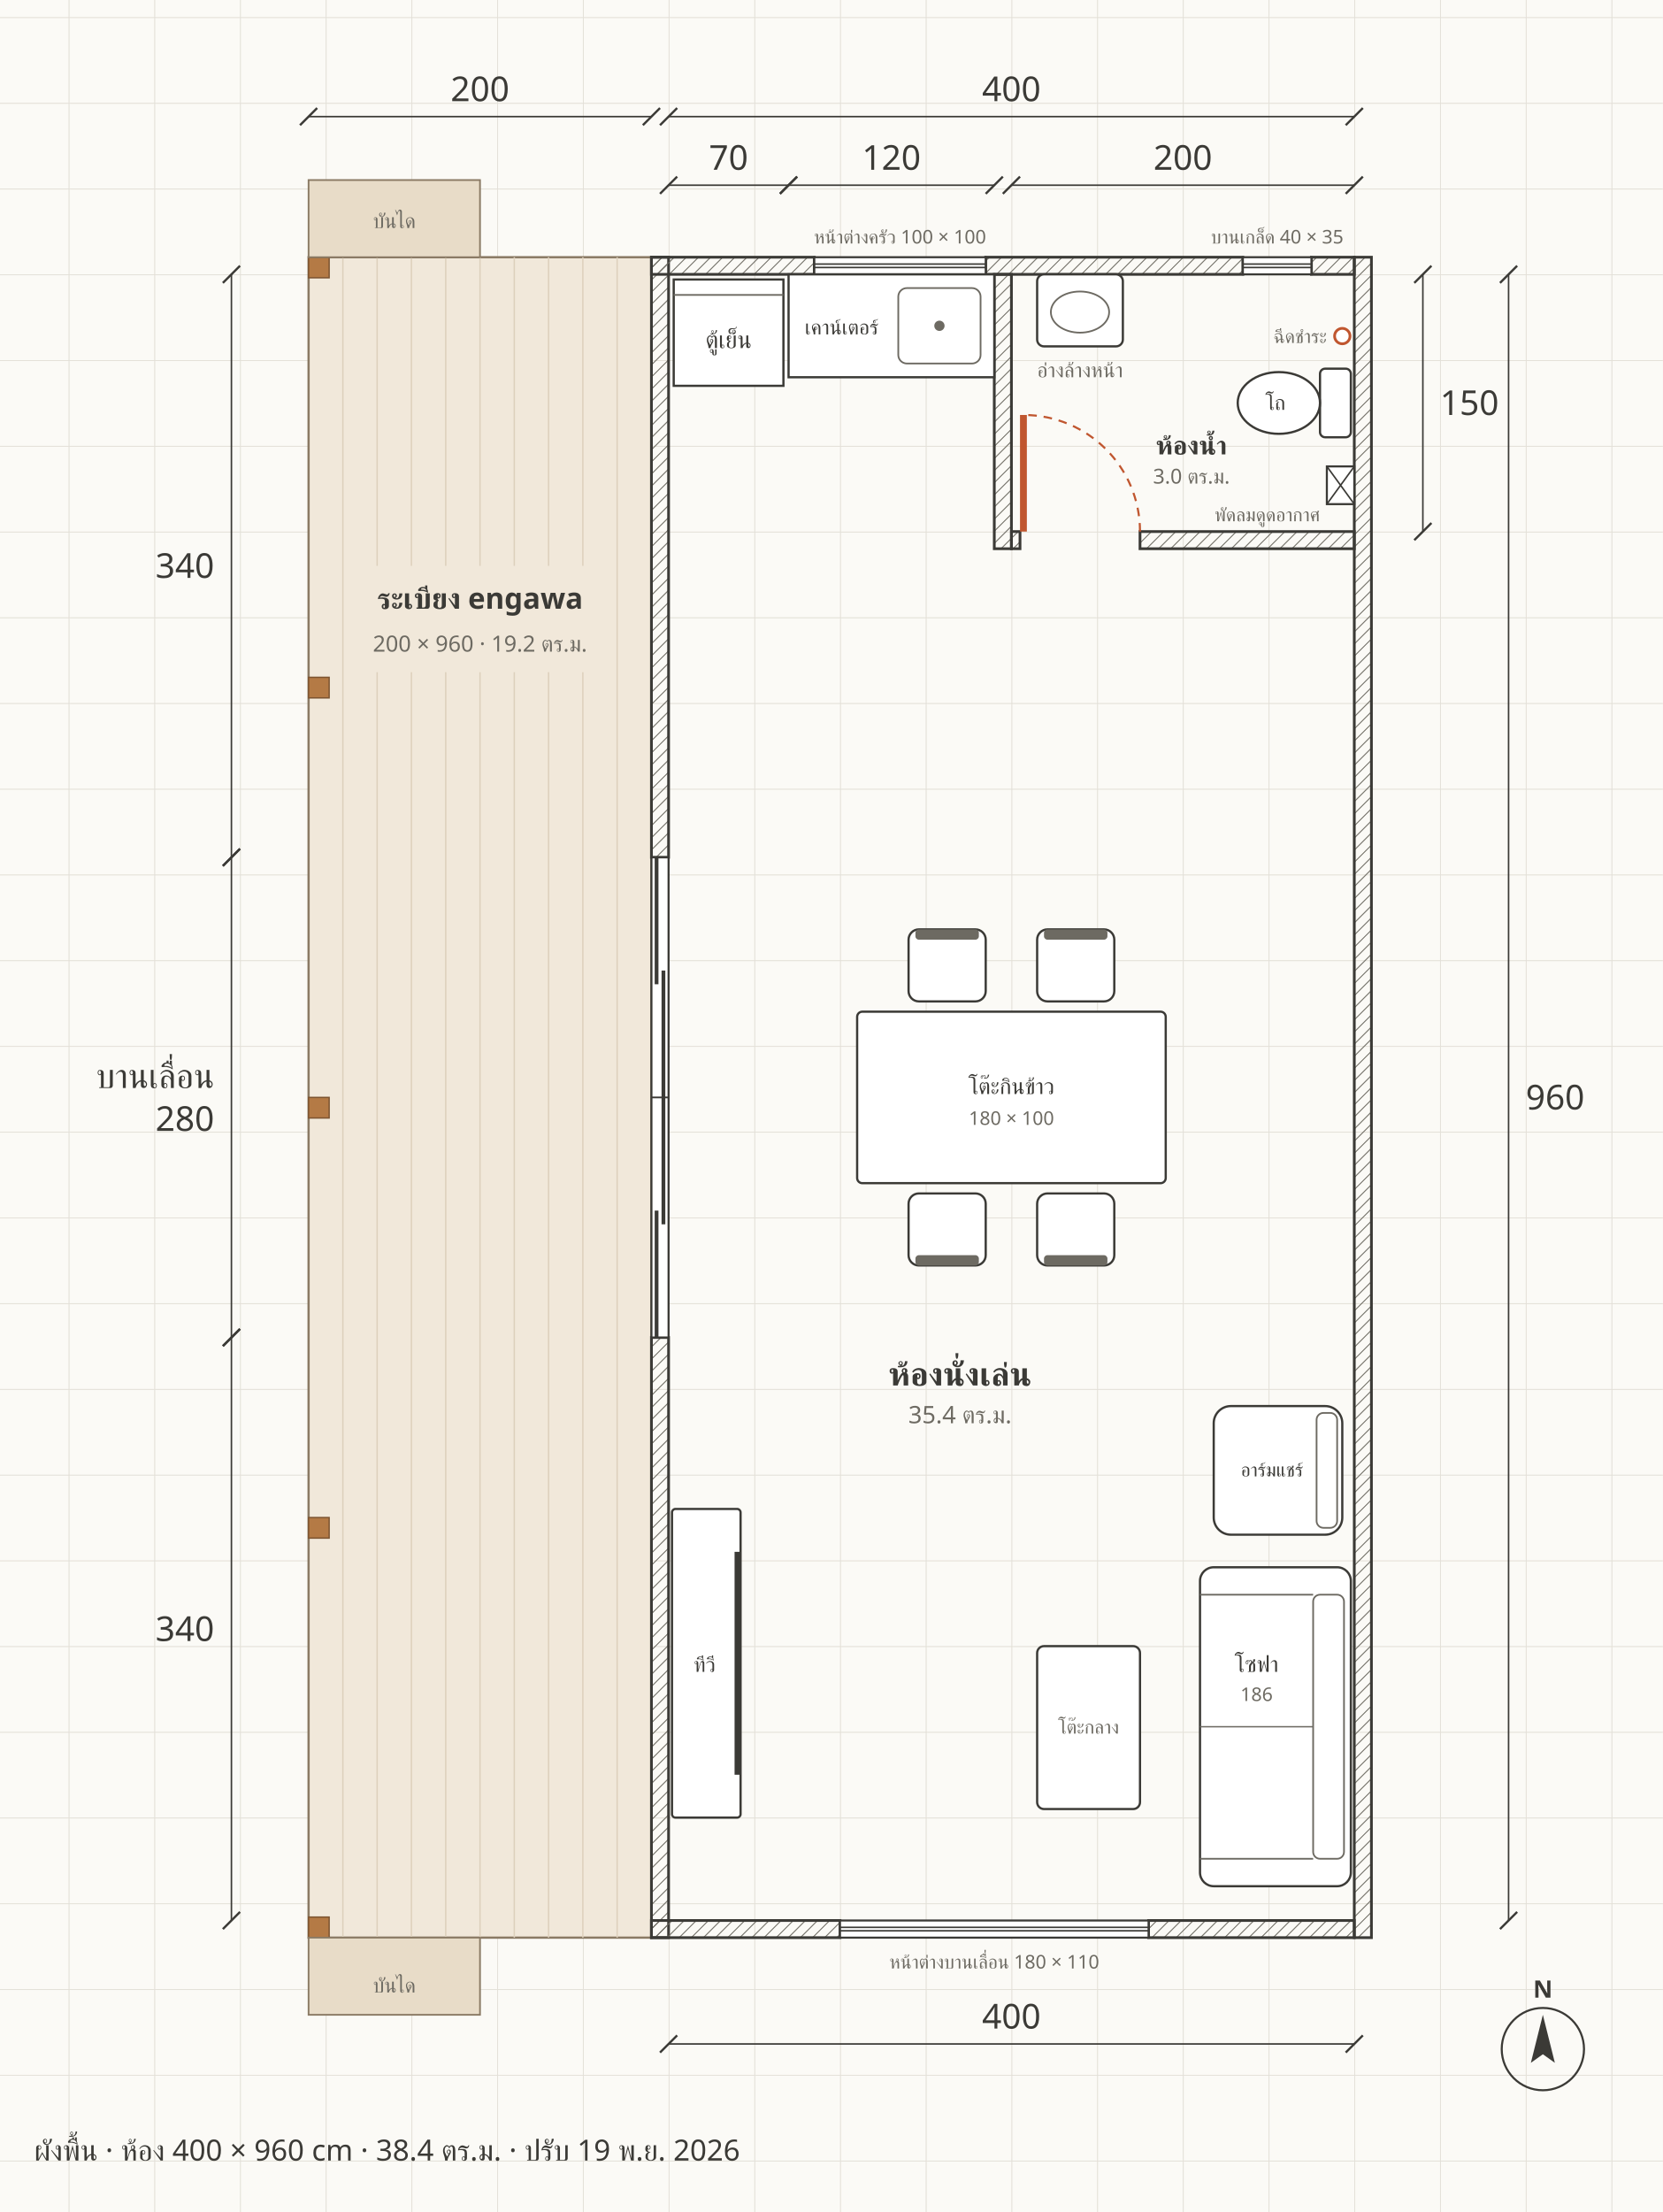
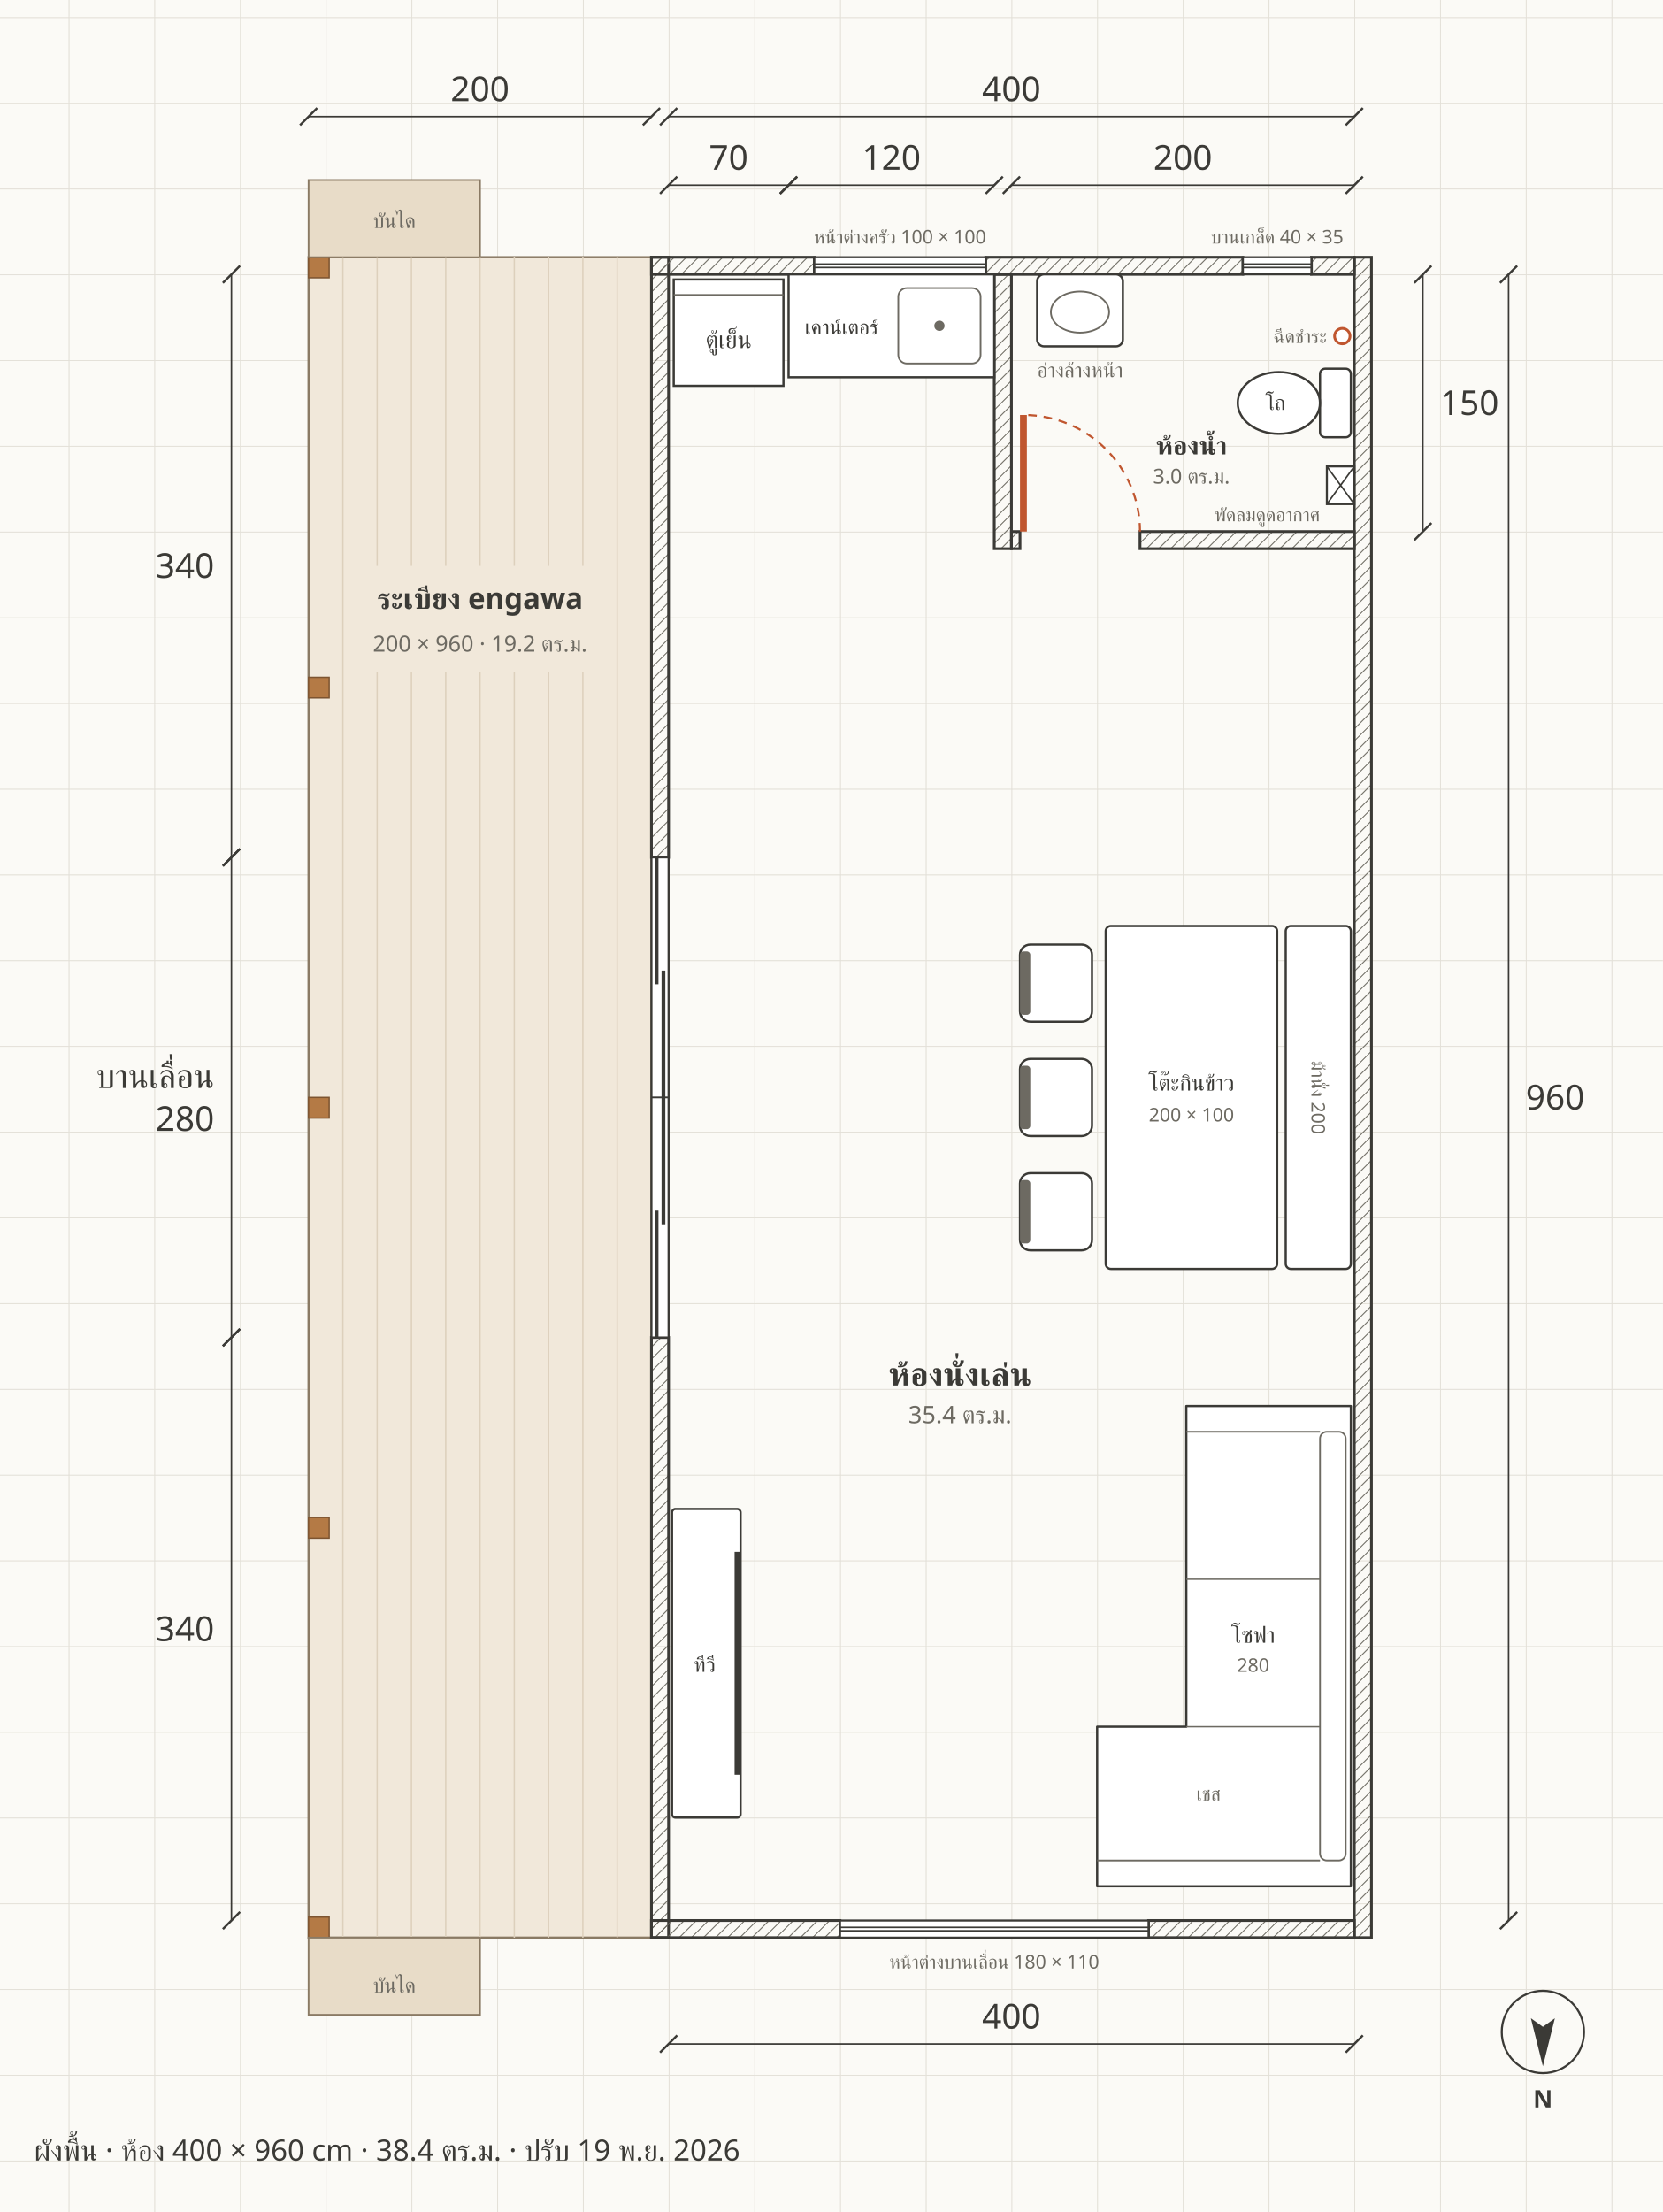
<svg xmlns="http://www.w3.org/2000/svg" viewBox="-390 -160 970 1290" width="970" height="1290" font-family="Leelawadee UI, Tahoma, sans-serif">
  <defs>
    <pattern id="grid" width="50" height="50" patternUnits="userSpaceOnUse" x="0" y="0">
      <path d="M50 0H0V50" fill="none" stroke="#e3e0d8" stroke-width="1" />
    </pattern>
    <pattern id="hatch" width="5" height="5" patternUnits="userSpaceOnUse" patternTransform="rotate(45)">
      <line x1="0" y1="0" x2="0" y2="5" stroke="#6d6a62" stroke-width="1" />
    </pattern>
  </defs>
  <rect x="-390" y="-160" width="970" height="1290" fill="#fbfaf6" />
  <rect x="-390" y="-160" width="970" height="1290" fill="url(#grid)" />
  <rect x="-210" y="-10" width="200" height="980" fill="#f1e8da" stroke="#8a7a64" stroke-width="1.3" />
  <line x1="-190" y1="-10" x2="-190" y2="970" stroke="#ddd0bc" stroke-width="0.8" />
  <line x1="-170" y1="-10" x2="-170" y2="970" stroke="#ddd0bc" stroke-width="0.8" />
  <line x1="-150" y1="-10" x2="-150" y2="970" stroke="#ddd0bc" stroke-width="0.8" />
  <line x1="-130" y1="-10" x2="-130" y2="970" stroke="#ddd0bc" stroke-width="0.8" />
  <line x1="-110" y1="-10" x2="-110" y2="970" stroke="#ddd0bc" stroke-width="0.8" />
  <line x1="-90" y1="-10" x2="-90" y2="970" stroke="#ddd0bc" stroke-width="0.8" />
  <line x1="-70" y1="-10" x2="-70" y2="970" stroke="#ddd0bc" stroke-width="0.8" />
  <line x1="-50" y1="-10" x2="-50" y2="970" stroke="#ddd0bc" stroke-width="0.8" />
  <line x1="-30" y1="-10" x2="-30" y2="970" stroke="#ddd0bc" stroke-width="0.8" />
  <rect x="-210" y="-10" width="12" height="12" fill="#b47a45" stroke="#7d5430" stroke-width="0.8" />
  <rect x="-210" y="235" width="12" height="12" fill="#b47a45" stroke="#7d5430" stroke-width="0.8" />
  <rect x="-210" y="480" width="12" height="12" fill="#b47a45" stroke="#7d5430" stroke-width="0.8" />
  <rect x="-210" y="725" width="12" height="12" fill="#b47a45" stroke="#7d5430" stroke-width="0.8" />
  <rect x="-210" y="958" width="12" height="12" fill="#b47a45" stroke="#7d5430" stroke-width="0.8" />
  <rect x="-210" y="-55" width="100" height="45" fill="#e8dcc8" stroke="#8a7a64" stroke-width="1" />
  <rect x="-210" y="970" width="100" height="45" fill="#e8dcc8" stroke="#8a7a64" stroke-width="1" />
  <text x="-160" y="-27" font-size="12" font-weight="400" text-anchor="middle" fill="#6d6a62">บันได</text>
  <text x="-160" y="1002" font-size="12" font-weight="400" text-anchor="middle" fill="#6d6a62">บันได</text>
  <rect x="-185" y="170" width="150" height="62" fill="#f1e8da" />
  <text x="-110" y="195" font-size="17" font-weight="600" text-anchor="middle" fill="#3b3a36">ระเบียง engawa</text>
  <text x="-110" y="220" font-size="13" font-weight="400" text-anchor="middle" fill="#6d6a62">200 × 960 · 19.2 ตร.ม.</text>
  <rect x="-10" y="-10" width="10" height="350" fill="url(#hatch)" stroke="#3b3a36" stroke-width="1.6" />
  <rect x="-10" y="620" width="10" height="350" fill="url(#hatch)" stroke="#3b3a36" stroke-width="1.6" />
  <rect x="400" y="-10" width="10" height="980" fill="url(#hatch)" stroke="#3b3a36" stroke-width="1.6" />
  <rect x="-10" y="-10" width="95" height="10" fill="url(#hatch)" stroke="#3b3a36" stroke-width="1.6" />
  <rect x="185" y="-10" width="150" height="10" fill="url(#hatch)" stroke="#3b3a36" stroke-width="1.6" />
  <rect x="375" y="-10" width="25" height="10" fill="url(#hatch)" stroke="#3b3a36" stroke-width="1.6" />
  <rect x="-10" y="960" width="110" height="10" fill="url(#hatch)" stroke="#3b3a36" stroke-width="1.6" />
  <rect x="280" y="960" width="120" height="10" fill="url(#hatch)" stroke="#3b3a36" stroke-width="1.6" />
  <rect x="85" y="-10" width="100" height="10" fill="#fff" stroke="#3b3a36" stroke-width="1.2" />
  <g stroke="#3b3a36" stroke-width="0.9">
    <line x1="85" y1="-6" x2="185" y2="-6" />
    <line x1="85" y1="-4" x2="185" y2="-4" />
  </g>
  <rect x="335" y="-10" width="40" height="10" fill="#fff" stroke="#3b3a36" stroke-width="1.2" />
  <g stroke="#3b3a36" stroke-width="0.9">
    <line x1="335" y1="-6" x2="375" y2="-6" />
    <line x1="335" y1="-4" x2="375" y2="-4" />
  </g>
  <rect x="100" y="960" width="180" height="10" fill="#fff" stroke="#3b3a36" stroke-width="1.2" />
  <g stroke="#3b3a36" stroke-width="0.9">
    <line x1="100" y1="964" x2="280" y2="964" />
    <line x1="100" y1="966" x2="280" y2="966" />
  </g>
  <rect x="-10" y="340" width="10" height="280" fill="#fff" stroke="#3b3a36" stroke-width="1.2" />
  <g stroke="#3b3a36" stroke-width="2.2">
    <line x1="-7" y1="340" x2="-7" y2="414" />
    <line x1="-7" y1="546" x2="-7" y2="620" />
    <line x1="-3" y1="406" x2="-3" y2="480" />
    <line x1="-3" y1="480" x2="-3" y2="554" />
  </g>
  <line x1="-10" y1="480" x2="0" y2="480" stroke="#3b3a36" stroke-width="1" />
  <rect x="190" y="0" width="10" height="160" fill="url(#hatch)" stroke="#3b3a36" stroke-width="1.6" />
  <rect x="200" y="150" width="5" height="10" fill="url(#hatch)" stroke="#3b3a36" stroke-width="1.6" />
  <rect x="275" y="150" width="125" height="10" fill="url(#hatch)" stroke="#3b3a36" stroke-width="1.6" />
  <rect x="205" y="82" width="4" height="68" fill="#c0562f" />
  <path d="M275 150 A68 68 0 0 0 207 82" fill="none" stroke="#c0562f" stroke-width="1.2" stroke-dasharray="5 4" />
  <rect x="3" y="3" width="64" height="62" fill="#fff" stroke="#3b3a36" stroke-width="1.3" />
  <line x1="3" y1="12" x2="67" y2="12" stroke="#6d6a62" stroke-width="1" />
  <text x="35" y="43" font-size="14" font-weight="400" text-anchor="middle" fill="#3b3a36">ตู้เย็น</text>
  <rect x="70" y="0" width="120" height="60" fill="#fff" stroke="#3b3a36" stroke-width="1.3" />
  <rect x="134" y="8" width="48" height="44" rx="5" fill="none" stroke="#6d6a62" stroke-width="1" />
  <circle cx="158" cy="30" r="3" fill="#6d6a62" />
  <text x="101" y="35" font-size="12" font-weight="400" text-anchor="middle" fill="#3b3a36">เคาน์เตอร์</text>
  <rect x="215" y="0" width="50" height="42" rx="4" fill="#fff" stroke="#3b3a36" stroke-width="1.3" />
  <ellipse cx="240" cy="22" rx="17" ry="12" fill="none" stroke="#6d6a62" stroke-width="1" />
  <text x="240" y="60" font-size="12" font-weight="400" text-anchor="middle" fill="#6d6a62">อ่างล้างหน้า</text>
  <rect x="380" y="55" width="18" height="40" rx="3" fill="#fff" stroke="#3b3a36" stroke-width="1.3" />
  <ellipse cx="356" cy="75" rx="24" ry="18" fill="#fff" stroke="#3b3a36" stroke-width="1.3" />
  <text x="354" y="79" font-size="12" font-weight="400" text-anchor="middle" fill="#3b3a36">โถ</text>
  <circle cx="393" cy="36" r="4.5" fill="#fff" stroke="#c0562f" stroke-width="1.6" />
  <text x="384" y="40" font-size="11" font-weight="400" text-anchor="end" fill="#6d6a62">ฉีดชำระ</text>
  <rect x="384" y="112" width="16" height="22" fill="#fff" stroke="#3b3a36" stroke-width="1.2" />
  <path d="M384 112 L400 134 M400 112 L384 134" stroke="#3b3a36" stroke-width="0.9" />
  <text x="380" y="144" font-size="11" font-weight="400" text-anchor="end" fill="#6d6a62">พัดลมดูดอากาศ</text>
  <text x="305" y="105" font-size="15" font-weight="600" text-anchor="middle" fill="#3b3a36">ห้องน้ำ</text>
  <text x="305" y="122" font-size="12" font-weight="400" text-anchor="middle" fill="#6d6a62">3.0 ตร.ม.</text>
-   <rect x="140" y="382" width="45" height="42" rx="6" fill="#fff" stroke="#3b3a36" stroke-width="1.3" />
-   <rect x="144" y="382" width="37" height="6" rx="2" fill="#6d6a62" />
-   <rect x="215" y="382" width="45" height="42" rx="6" fill="#fff" stroke="#3b3a36" stroke-width="1.3" />
-   <rect x="219" y="382" width="37" height="6" rx="2" fill="#6d6a62" />
-   <rect x="140" y="536" width="45" height="42" rx="6" fill="#fff" stroke="#3b3a36" stroke-width="1.3" />
-   <rect x="144" y="572" width="37" height="6" rx="2" fill="#6d6a62" />
-   <rect x="215" y="536" width="45" height="42" rx="6" fill="#fff" stroke="#3b3a36" stroke-width="1.3" />
-   <rect x="219" y="572" width="37" height="6" rx="2" fill="#6d6a62" />
-   <rect x="110" y="430" width="180" height="100" rx="3" fill="#fff" stroke="#3b3a36" stroke-width="1.3" />
-   <text x="200" y="478" font-size="13" font-weight="400" text-anchor="middle" fill="#3b3a36">โต๊ะกินข้าว</text>
-   <text x="200" y="496" font-size="11" font-weight="400" text-anchor="middle" fill="#6d6a62">180 × 100</text>
-   <rect x="318" y="660" width="75" height="75" rx="10" fill="#fff" stroke="#3b3a36" stroke-width="1.3" />
-   <rect x="378" y="664" width="12" height="67" rx="4" fill="none" stroke="#6d6a62" stroke-width="1" />
-   <text x="352" y="701" font-size="11" font-weight="400" text-anchor="middle" fill="#3b3a36">อาร์มแชร์</text>
-   <rect x="310" y="754" width="88" height="186" rx="8" fill="#fff" stroke="#3b3a36" stroke-width="1.3" />
-   <rect x="376" y="770" width="18" height="154" rx="4" fill="none" stroke="#6d6a62" stroke-width="1" />
-   <line x1="310" y1="770" x2="376" y2="770" stroke="#6d6a62" stroke-width="1" />
-   <line x1="310" y1="924" x2="376" y2="924" stroke="#6d6a62" stroke-width="1" />
-   <line x1="310" y1="847" x2="376" y2="847" stroke="#6d6a62" stroke-width="0.8" />
-   <text x="343" y="815" font-size="13" font-weight="400" text-anchor="middle" fill="#3b3a36">โซฟา</text>
-   <text x="343" y="832" font-size="11" font-weight="400" text-anchor="middle" fill="#6d6a62">186</text>
-   <rect x="215" y="800" width="60" height="95" rx="4" fill="#fff" stroke="#3b3a36" stroke-width="1.3" />
-   <text x="245" y="851" font-size="11" font-weight="400" text-anchor="middle" fill="#6d6a62">โต๊ะกลาง</text>
+   <rect x="205" y="390.833" width="42" height="45" rx="6" fill="#fff" stroke="#3b3a36" stroke-width="1.3" />
+   <rect x="205" y="394.833" width="6" height="37" rx="2" fill="#6d6a62" />
+   <rect x="205" y="457.5" width="42" height="45" rx="6" fill="#fff" stroke="#3b3a36" stroke-width="1.3" />
+   <rect x="205" y="461.5" width="6" height="37" rx="2" fill="#6d6a62" />
+   <rect x="205" y="524.167" width="42" height="45" rx="6" fill="#fff" stroke="#3b3a36" stroke-width="1.3" />
+   <rect x="205" y="528.167" width="6" height="37" rx="2" fill="#6d6a62" />
+   <rect x="255" y="380" width="100" height="200" rx="3" fill="#fff" stroke="#3b3a36" stroke-width="1.3" />
+   <text x="305" y="476" font-size="13" font-weight="400" text-anchor="middle" fill="#3b3a36">โต๊ะกินข้าว</text>
+   <text x="305" y="494" font-size="11" font-weight="400" text-anchor="middle" fill="#6d6a62">200 × 100</text>
+   <rect x="360" y="380" width="38" height="200" rx="3" fill="#fff" stroke="#3b3a36" stroke-width="1.3" />
+   <g transform="translate(379 480) rotate(90)">
+     <text x="0" y="4" font-size="11" font-weight="400" text-anchor="middle" fill="#6d6a62">ม้านั่ง 200</text>
+   </g>
+   <path d="M302 660 H398 V940 H250 V847 H302 Z" stroke-linejoin="round" fill="#fff" stroke="#3b3a36" stroke-width="1.3" />
+   <rect x="380" y="675" width="15" height="250" rx="4" fill="none" stroke="#6d6a62" stroke-width="1" />
+   <line x1="302" y1="675" x2="380" y2="675" stroke="#6d6a62" stroke-width="1" />
+   <line x1="250" y1="925" x2="380" y2="925" stroke="#6d6a62" stroke-width="1" />
+   <line x1="302" y1="761" x2="380" y2="761" stroke="#6d6a62" stroke-width="0.8" />
+   <line x1="302" y1="847" x2="380" y2="847" stroke="#6d6a62" stroke-width="0.8" />
+   <text x="341" y="798" font-size="13" font-weight="400" text-anchor="middle" fill="#3b3a36">โซฟา</text>
+   <text x="341" y="815" font-size="11" font-weight="400" text-anchor="middle" fill="#6d6a62">280</text>
+   <text x="315" y="890" font-size="11" font-weight="400" text-anchor="middle" fill="#6d6a62">เชส</text>
  <rect x="2" y="720" width="40" height="180" rx="2" fill="#fff" stroke="#3b3a36" stroke-width="1.3" />
  <line x1="40" y1="745" x2="40" y2="875" stroke="#3b3a36" stroke-width="3" />
  <text x="21" y="815" font-size="12" font-weight="400" text-anchor="middle" fill="#3b3a36">ทีวี</text>
  <text x="170" y="648" font-size="19" font-weight="600" text-anchor="middle" fill="#3b3a36">ห้องนั่งเล่น</text>
  <text x="170" y="670" font-size="14" font-weight="400" text-anchor="middle" fill="#6d6a62">35.4 ตร.ม.</text>
  <text x="135" y="-18" font-size="11" font-weight="400" text-anchor="middle" fill="#6d6a62">หน้าต่างครัว 100 × 100</text>
  <text x="355" y="-18" font-size="11" font-weight="400" text-anchor="middle" fill="#6d6a62">บานเกล็ด 40 × 35</text>
  <text x="190" y="988" font-size="11" font-weight="400" text-anchor="middle" fill="#6d6a62">หน้าต่างบานเลื่อน 180 × 110</text>
  <g>
    <line x1="0" y1="-52" x2="70" y2="-52" stroke="#3b3a36" stroke-width="0.9" />
    <line x1="-5" y1="-47" x2="5" y2="-57" stroke="#3b3a36" stroke-width="1.3" />
    <line x1="65" y1="-47" x2="75" y2="-57" stroke="#3b3a36" stroke-width="1.3" />
    <text x="35" y="-61" font-size="20" font-weight="500" text-anchor="middle" fill="#3b3a36">70</text>
  </g>
  <g>
    <line x1="70" y1="-52" x2="190" y2="-52" stroke="#3b3a36" stroke-width="0.9" />
    <line x1="65" y1="-47" x2="75" y2="-57" stroke="#3b3a36" stroke-width="1.3" />
    <line x1="185" y1="-47" x2="195" y2="-57" stroke="#3b3a36" stroke-width="1.3" />
    <text x="130" y="-61" font-size="20" font-weight="500" text-anchor="middle" fill="#3b3a36">120</text>
  </g>
  <g>
    <line x1="200" y1="-52" x2="400" y2="-52" stroke="#3b3a36" stroke-width="0.9" />
    <line x1="195" y1="-47" x2="205" y2="-57" stroke="#3b3a36" stroke-width="1.3" />
    <line x1="395" y1="-47" x2="405" y2="-57" stroke="#3b3a36" stroke-width="1.3" />
    <text x="300" y="-61" font-size="20" font-weight="500" text-anchor="middle" fill="#3b3a36">200</text>
  </g>
  <g>
    <line x1="0" y1="-92" x2="400" y2="-92" stroke="#3b3a36" stroke-width="0.9" />
    <line x1="-5" y1="-87" x2="5" y2="-97" stroke="#3b3a36" stroke-width="1.3" />
    <line x1="395" y1="-87" x2="405" y2="-97" stroke="#3b3a36" stroke-width="1.3" />
    <text x="200" y="-101" font-size="20" font-weight="500" text-anchor="middle" fill="#3b3a36">400</text>
  </g>
  <g>
    <line x1="-210" y1="-92" x2="-10" y2="-92" stroke="#3b3a36" stroke-width="0.9" />
    <line x1="-215" y1="-87" x2="-205" y2="-97" stroke="#3b3a36" stroke-width="1.3" />
    <line x1="-15" y1="-87" x2="-5" y2="-97" stroke="#3b3a36" stroke-width="1.3" />
    <text x="-110" y="-101" font-size="20" font-weight="500" text-anchor="middle" fill="#3b3a36">200</text>
  </g>
  <g>
    <line x1="440" y1="0" x2="440" y2="150" stroke="#3b3a36" stroke-width="0.9" />
    <line x1="435" y1="5" x2="445" y2="-5" stroke="#3b3a36" stroke-width="1.3" />
    <line x1="435" y1="155" x2="445" y2="145" stroke="#3b3a36" stroke-width="1.3" />
    <text x="450" y="82" font-size="20" font-weight="500" text-anchor="start" fill="#3b3a36">150</text>
  </g>
  <g>
    <line x1="490" y1="0" x2="490" y2="960" stroke="#3b3a36" stroke-width="0.9" />
    <line x1="485" y1="5" x2="495" y2="-5" stroke="#3b3a36" stroke-width="1.3" />
    <line x1="485" y1="965" x2="495" y2="955" stroke="#3b3a36" stroke-width="1.3" />
    <text x="500" y="487" font-size="20" font-weight="500" text-anchor="start" fill="#3b3a36">960</text>
  </g>
  <g>
    <line x1="-255" y1="0" x2="-255" y2="340" stroke="#3b3a36" stroke-width="0.9" />
    <line x1="-260" y1="5" x2="-250" y2="-5" stroke="#3b3a36" stroke-width="1.3" />
    <line x1="-260" y1="345" x2="-250" y2="335" stroke="#3b3a36" stroke-width="1.3" />
    <text x="-265" y="177" font-size="20" font-weight="500" text-anchor="end" fill="#3b3a36">340</text>
  </g>
  <g>
    <line x1="-255" y1="340" x2="-255" y2="620" stroke="#3b3a36" stroke-width="0.9" />
    <line x1="-260" y1="345" x2="-250" y2="335" stroke="#3b3a36" stroke-width="1.3" />
    <line x1="-260" y1="625" x2="-250" y2="615" stroke="#3b3a36" stroke-width="1.3" />
    <text x="-265" y="474.5" font-size="20" font-weight="500" text-anchor="end" fill="#3b3a36">บานเลื่อน</text>
    <text x="-265" y="499.5" font-size="20" font-weight="500" text-anchor="end" fill="#3b3a36">280</text>
  </g>
  <g>
    <line x1="-255" y1="620" x2="-255" y2="960" stroke="#3b3a36" stroke-width="0.9" />
    <line x1="-260" y1="625" x2="-250" y2="615" stroke="#3b3a36" stroke-width="1.3" />
    <line x1="-260" y1="965" x2="-250" y2="955" stroke="#3b3a36" stroke-width="1.3" />
    <text x="-265" y="797" font-size="20" font-weight="500" text-anchor="end" fill="#3b3a36">340</text>
  </g>
  <g>
    <line x1="0" y1="1032" x2="400" y2="1032" stroke="#3b3a36" stroke-width="0.9" />
    <line x1="-5" y1="1037" x2="5" y2="1027" stroke="#3b3a36" stroke-width="1.3" />
    <line x1="395" y1="1037" x2="405" y2="1027" stroke="#3b3a36" stroke-width="1.3" />
    <text x="200" y="1023" font-size="20" font-weight="500" text-anchor="middle" fill="#3b3a36">400</text>
  </g>
-   <g transform="translate(510 1035)">
+   <g transform="translate(510 1025)">
    <circle r="24" fill="none" stroke="#3b3a36" stroke-width="1.2" />
-     <path d="M0 -20 L7 8 L0 3 L-7 8 Z" fill="#3b3a36" />
-     <text x="0" y="-30" font-size="14" font-weight="600" text-anchor="middle" fill="#3b3a36">N</text>
+     <path d="M0 20 L7 -8 L0 -3 L-7 -8 Z" fill="#3b3a36" />
+     <text x="0" y="44" font-size="14" font-weight="600" text-anchor="middle" fill="#3b3a36">N</text>
  </g>
  <text x="-370" y="1100" font-size="17" font-weight="400" text-anchor="start" fill="#3b3a36">ผังพื้น · ห้อง 400 × 960 cm · 38.4 ตร.ม. · ปรับ 19 พ.ย. 2026</text>
</svg>
